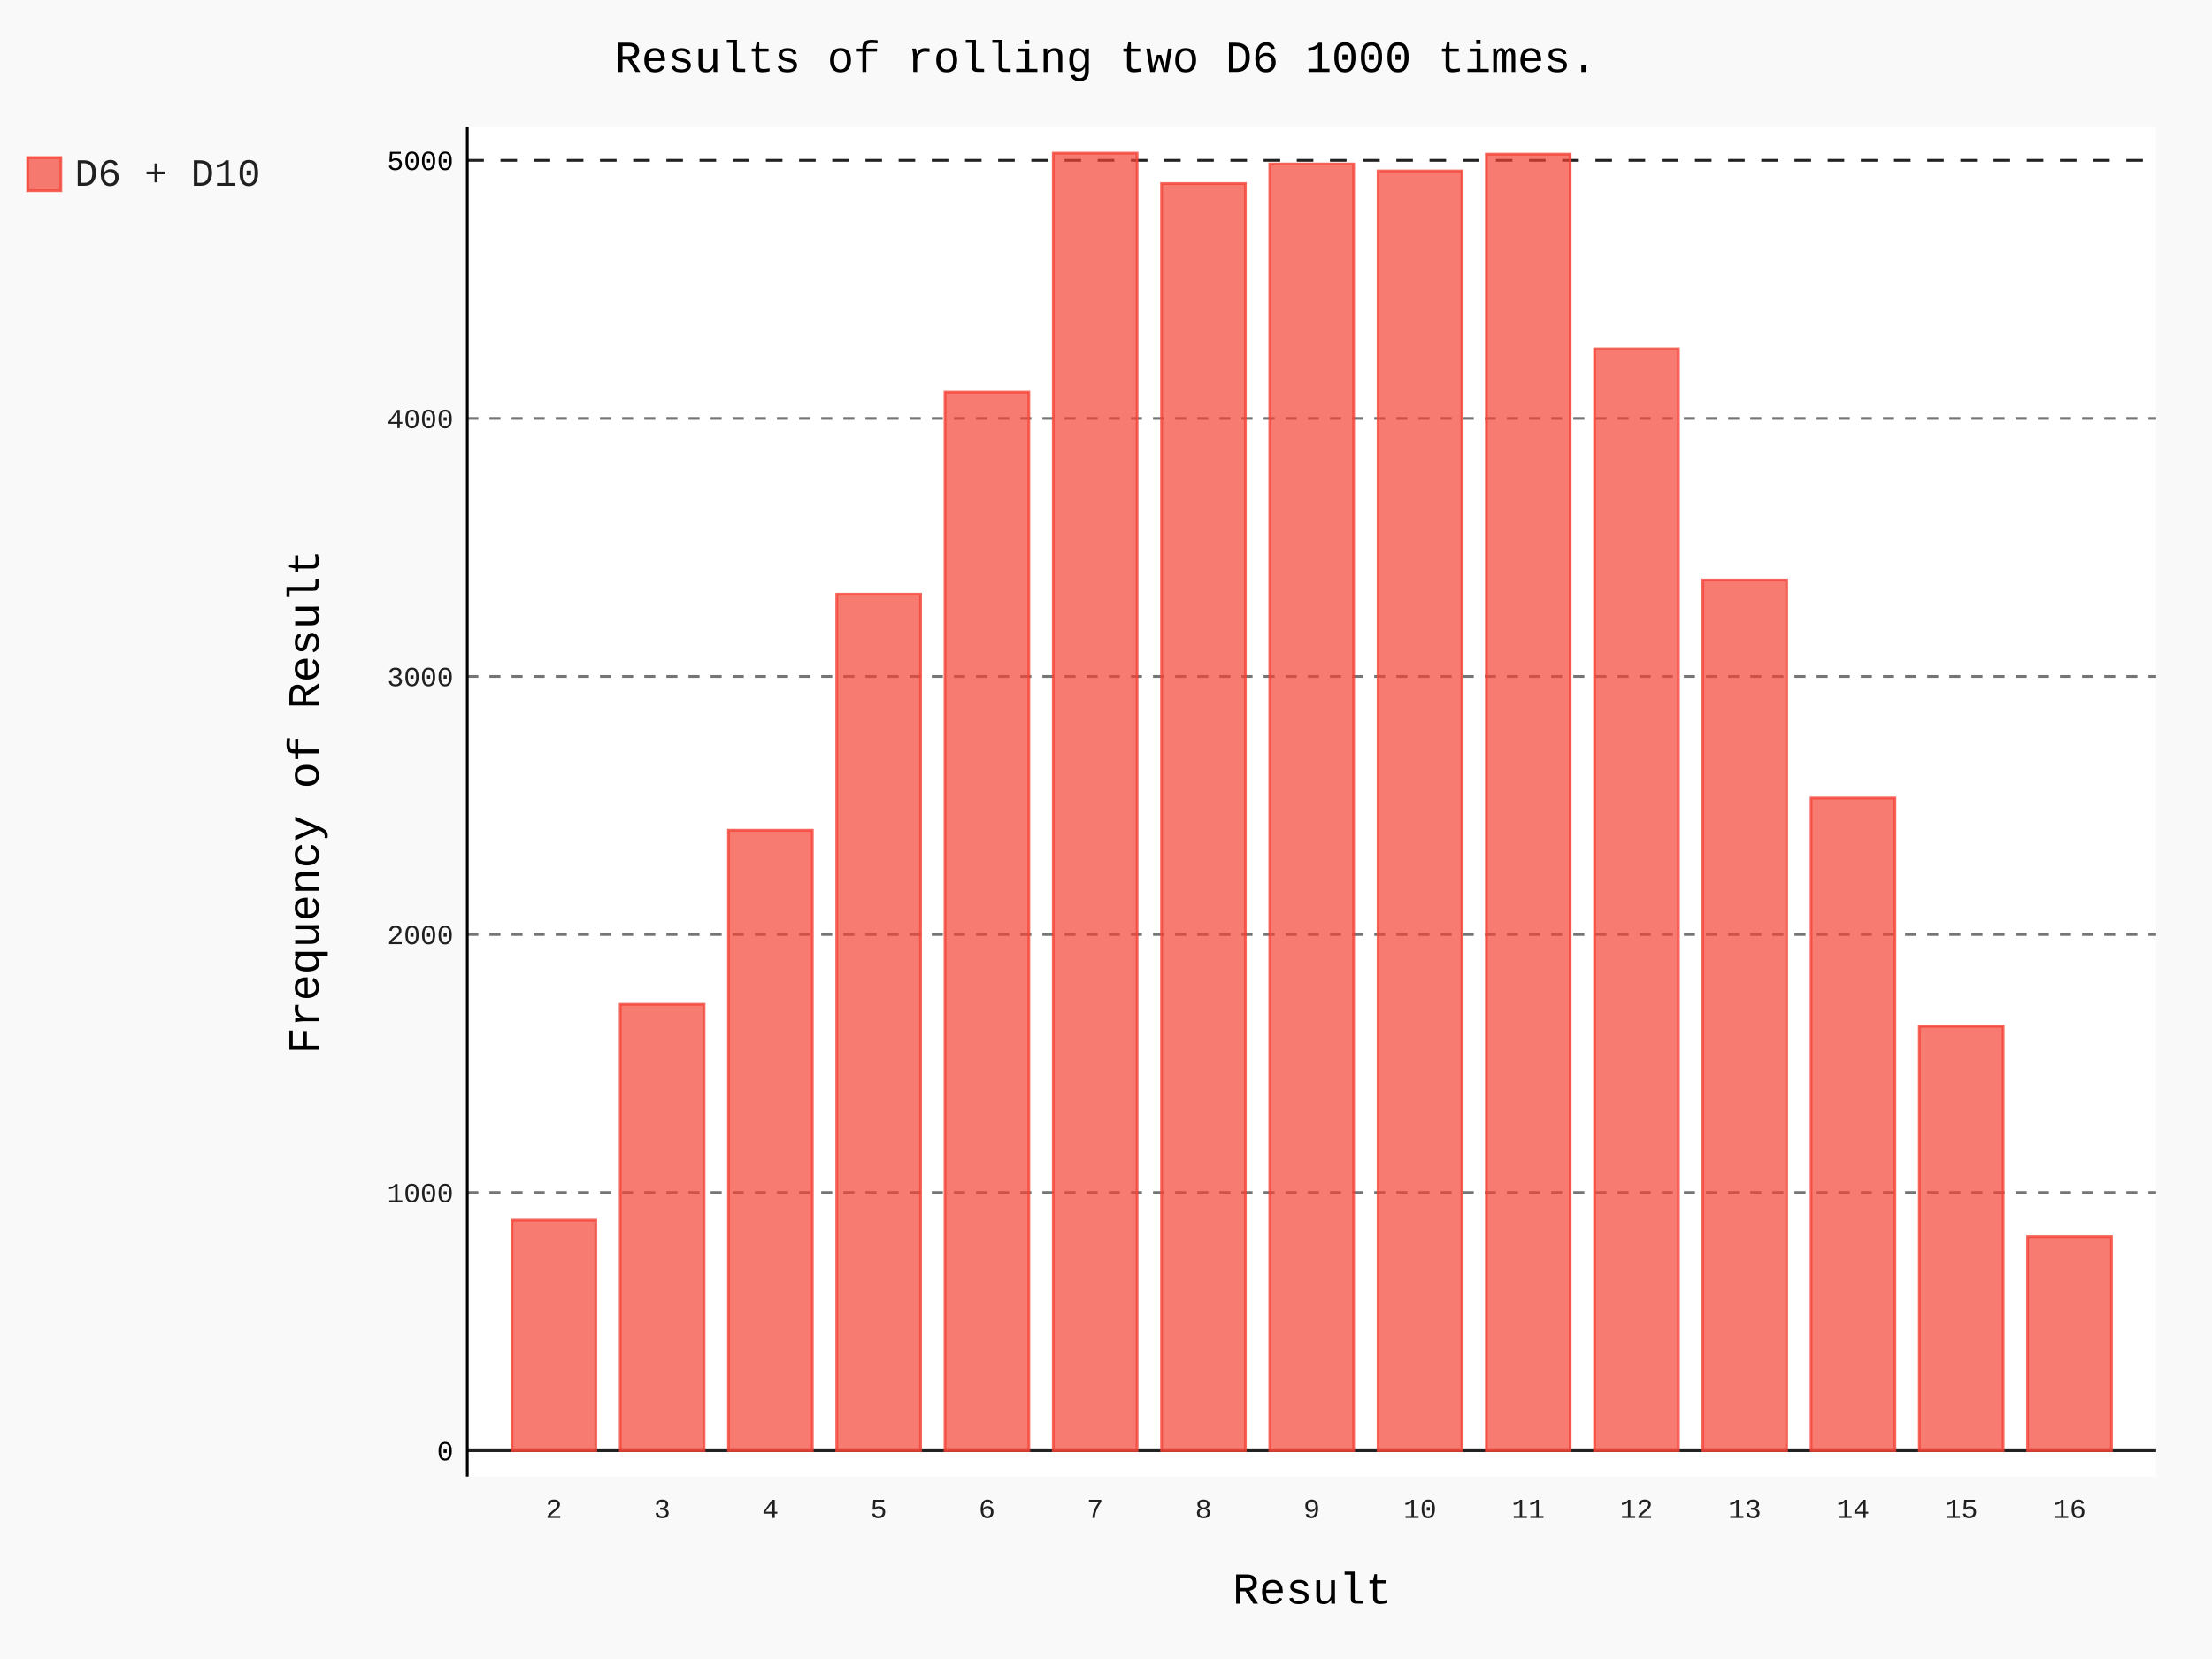
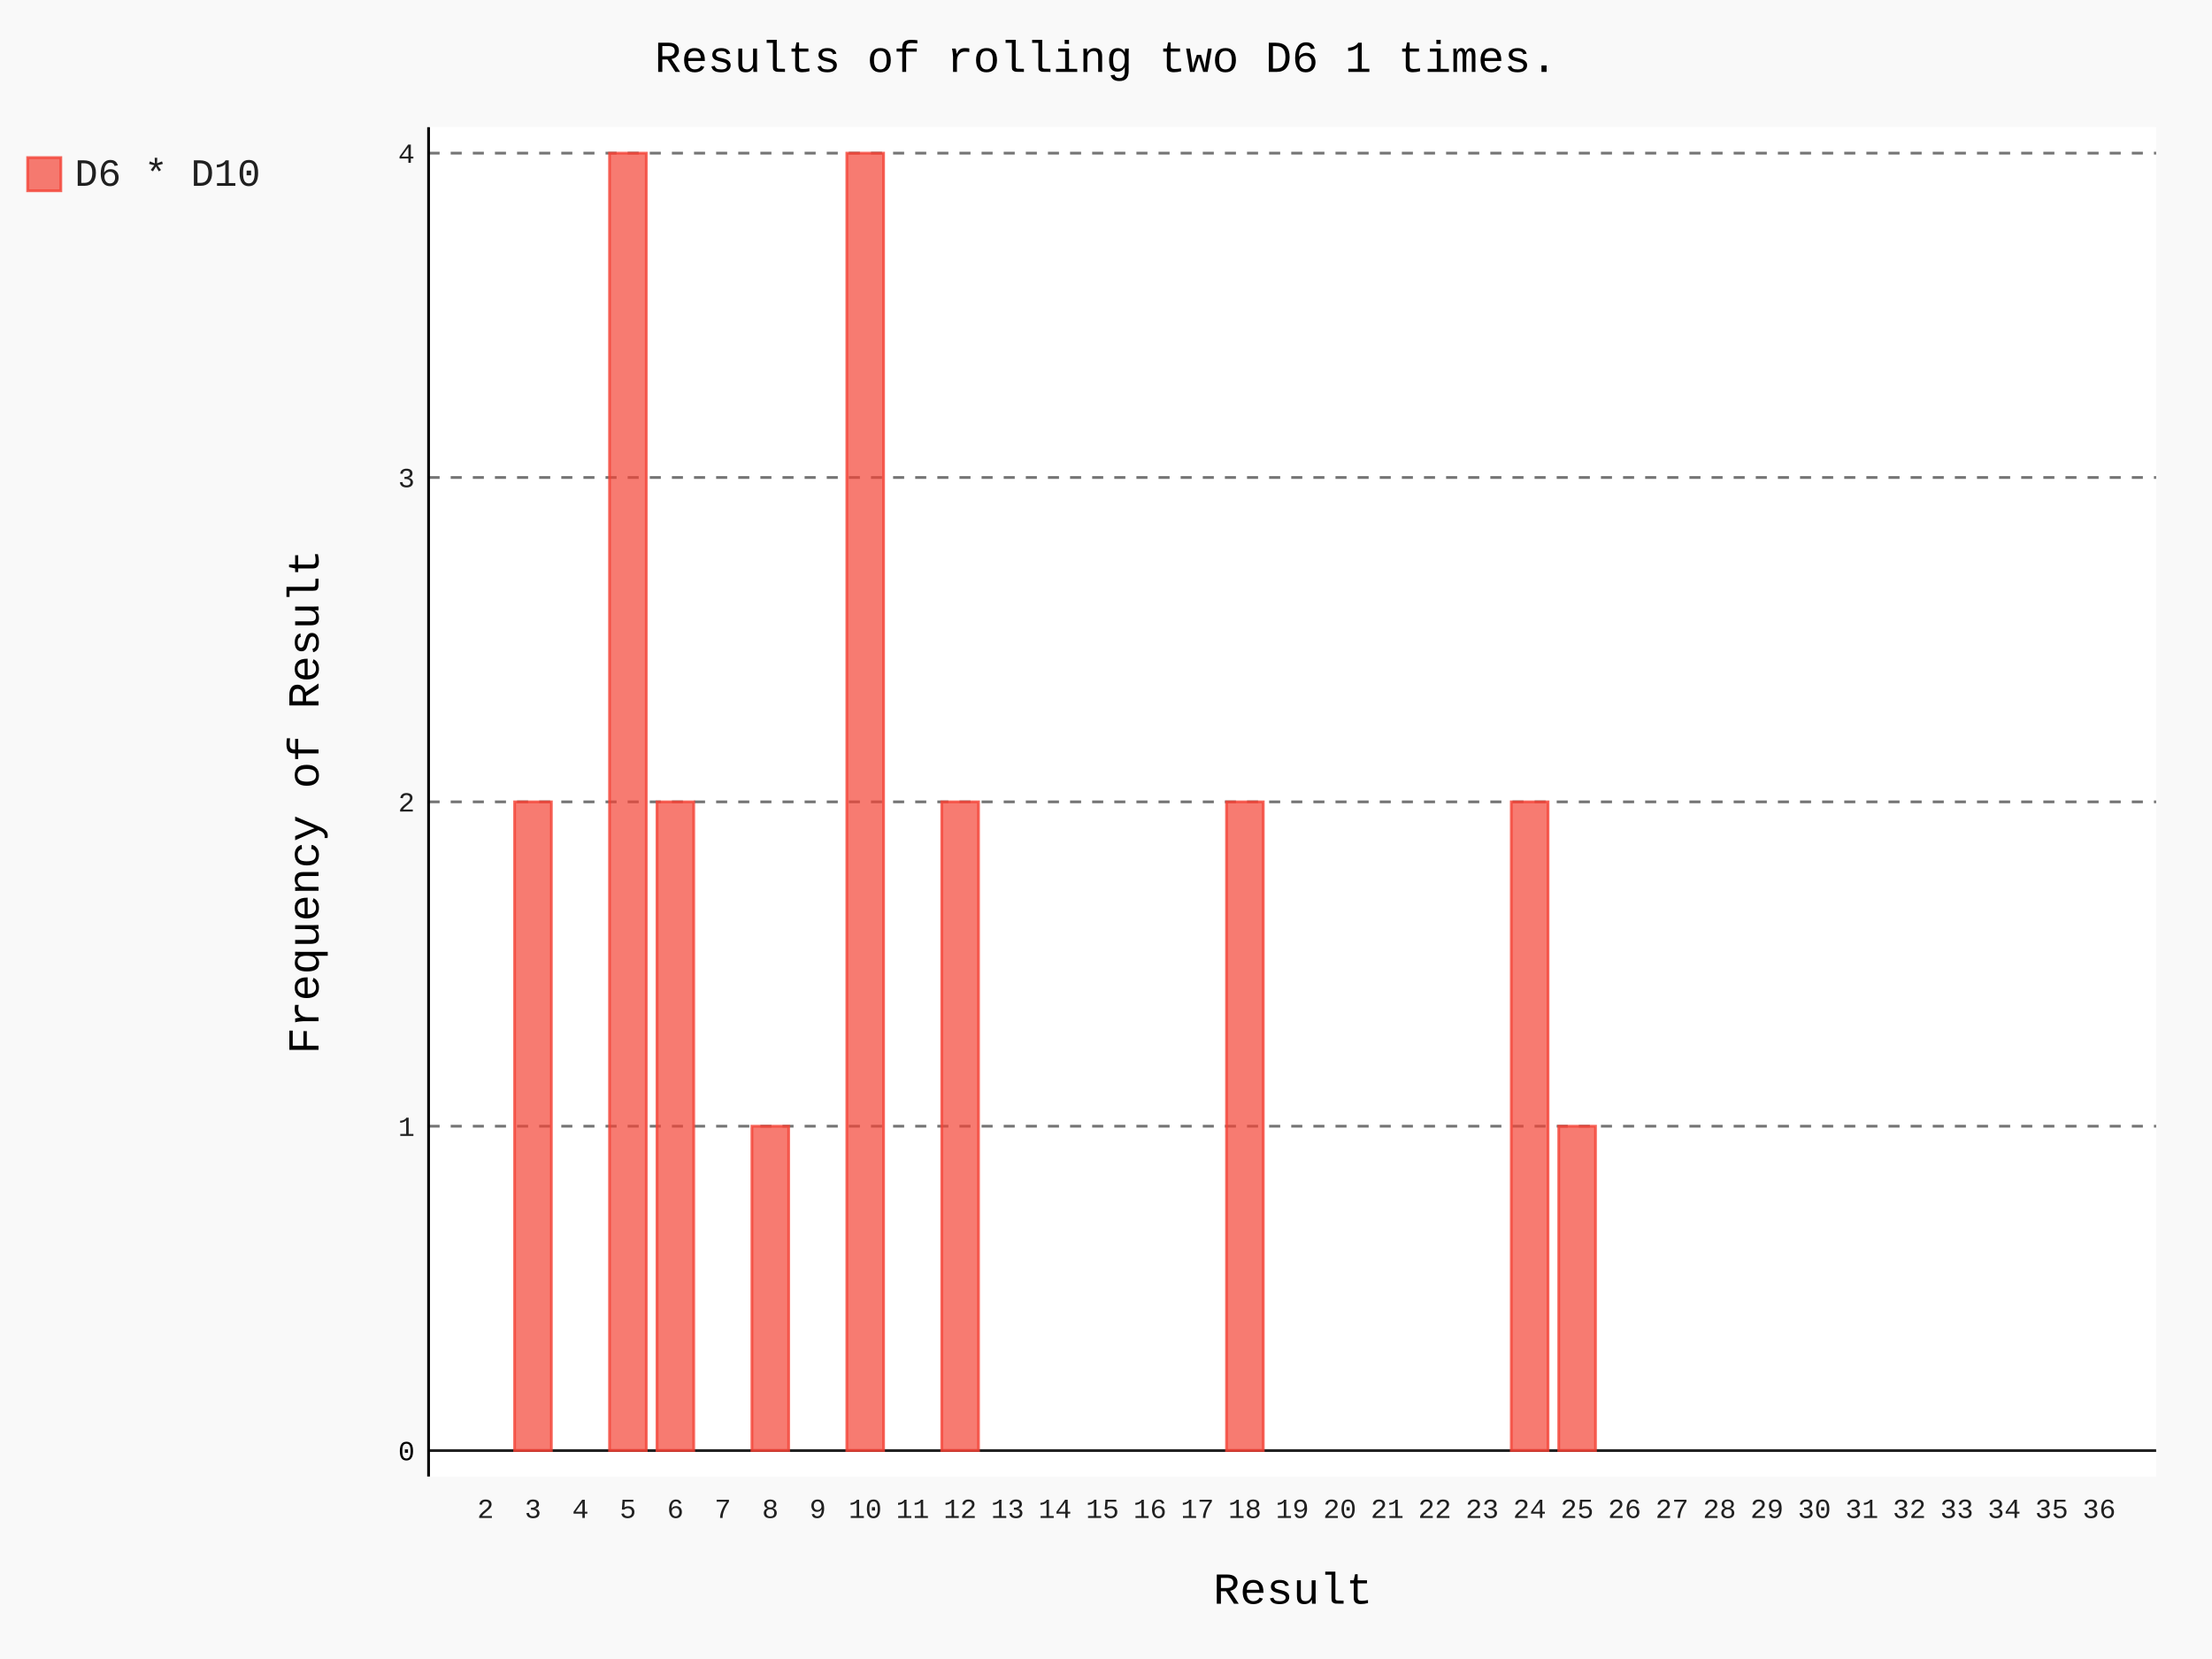
- <svg xmlns="http://www.w3.org/2000/svg" class="pygal-chart" id="chart-c92dc369-d783-4e8b-adb0-ca718843bf2d" viewBox="0 0 800 600">
+ <svg xmlns="http://www.w3.org/2000/svg" class="pygal-chart" id="chart-d8260ca5-b0fa-46e4-b054-e016423c8d1a" viewBox="0 0 800 600">
  <defs>
-     <style type="text/css">#chart-c92dc369-d783-4e8b-adb0-ca718843bf2d{-webkit-user-select:none;-webkit-font-smoothing:antialiased;font-family:Consolas,"Liberation Mono",Menlo,Courier,monospace}#chart-c92dc369-d783-4e8b-adb0-ca718843bf2d .title{font-family:Consolas,"Liberation Mono",Menlo,Courier,monospace;font-size:16px}#chart-c92dc369-d783-4e8b-adb0-ca718843bf2d .legends .legend text{font-family:Consolas,"Liberation Mono",Menlo,Courier,monospace;font-size:14px}#chart-c92dc369-d783-4e8b-adb0-ca718843bf2d .axis text{font-family:Consolas,"Liberation Mono",Menlo,Courier,monospace;font-size:10px}#chart-c92dc369-d783-4e8b-adb0-ca718843bf2d .axis text.major{font-family:Consolas,"Liberation Mono",Menlo,Courier,monospace;font-size:10px}#chart-c92dc369-d783-4e8b-adb0-ca718843bf2d .text-overlay text.value{font-family:Consolas,"Liberation Mono",Menlo,Courier,monospace;font-size:16px}#chart-c92dc369-d783-4e8b-adb0-ca718843bf2d .text-overlay text.label{font-family:Consolas,"Liberation Mono",Menlo,Courier,monospace;font-size:10px}#chart-c92dc369-d783-4e8b-adb0-ca718843bf2d .tooltip{font-family:Consolas,"Liberation Mono",Menlo,Courier,monospace;font-size:14px}#chart-c92dc369-d783-4e8b-adb0-ca718843bf2d text.no_data{font-family:Consolas,"Liberation Mono",Menlo,Courier,monospace;font-size:64px}
- #chart-c92dc369-d783-4e8b-adb0-ca718843bf2d{background-color:rgba(249,249,249,1)}#chart-c92dc369-d783-4e8b-adb0-ca718843bf2d path,#chart-c92dc369-d783-4e8b-adb0-ca718843bf2d line,#chart-c92dc369-d783-4e8b-adb0-ca718843bf2d rect,#chart-c92dc369-d783-4e8b-adb0-ca718843bf2d circle{-webkit-transition:150ms;-moz-transition:150ms;transition:150ms}#chart-c92dc369-d783-4e8b-adb0-ca718843bf2d .graph &gt; .background{fill:rgba(249,249,249,1)}#chart-c92dc369-d783-4e8b-adb0-ca718843bf2d .plot &gt; .background{fill:rgba(255,255,255,1)}#chart-c92dc369-d783-4e8b-adb0-ca718843bf2d .graph{fill:rgba(0,0,0,.87)}#chart-c92dc369-d783-4e8b-adb0-ca718843bf2d text.no_data{fill:rgba(0,0,0,1)}#chart-c92dc369-d783-4e8b-adb0-ca718843bf2d .title{fill:rgba(0,0,0,1)}#chart-c92dc369-d783-4e8b-adb0-ca718843bf2d .legends .legend text{fill:rgba(0,0,0,.87)}#chart-c92dc369-d783-4e8b-adb0-ca718843bf2d .legends .legend:hover text{fill:rgba(0,0,0,1)}#chart-c92dc369-d783-4e8b-adb0-ca718843bf2d .axis .line{stroke:rgba(0,0,0,1)}#chart-c92dc369-d783-4e8b-adb0-ca718843bf2d .axis .guide.line{stroke:rgba(0,0,0,.54)}#chart-c92dc369-d783-4e8b-adb0-ca718843bf2d .axis .major.line{stroke:rgba(0,0,0,.87)}#chart-c92dc369-d783-4e8b-adb0-ca718843bf2d .axis text.major{fill:rgba(0,0,0,1)}#chart-c92dc369-d783-4e8b-adb0-ca718843bf2d .axis.y .guides:hover .guide.line,#chart-c92dc369-d783-4e8b-adb0-ca718843bf2d .line-graph .axis.x .guides:hover .guide.line,#chart-c92dc369-d783-4e8b-adb0-ca718843bf2d .stackedline-graph .axis.x .guides:hover .guide.line,#chart-c92dc369-d783-4e8b-adb0-ca718843bf2d .xy-graph .axis.x .guides:hover .guide.line{stroke:rgba(0,0,0,1)}#chart-c92dc369-d783-4e8b-adb0-ca718843bf2d .axis .guides:hover text{fill:rgba(0,0,0,1)}#chart-c92dc369-d783-4e8b-adb0-ca718843bf2d .reactive{fill-opacity:.7;stroke-opacity:.8}#chart-c92dc369-d783-4e8b-adb0-ca718843bf2d .ci{stroke:rgba(0,0,0,.87)}#chart-c92dc369-d783-4e8b-adb0-ca718843bf2d .reactive.active,#chart-c92dc369-d783-4e8b-adb0-ca718843bf2d .active .reactive{fill-opacity:.8;stroke-opacity:.9;stroke-width:4}#chart-c92dc369-d783-4e8b-adb0-ca718843bf2d .ci .reactive.active{stroke-width:1.5}#chart-c92dc369-d783-4e8b-adb0-ca718843bf2d .series text{fill:rgba(0,0,0,1)}#chart-c92dc369-d783-4e8b-adb0-ca718843bf2d .tooltip rect{fill:rgba(255,255,255,1);stroke:rgba(0,0,0,1);-webkit-transition:opacity 150ms;-moz-transition:opacity 150ms;transition:opacity 150ms}#chart-c92dc369-d783-4e8b-adb0-ca718843bf2d .tooltip .label{fill:rgba(0,0,0,.87)}#chart-c92dc369-d783-4e8b-adb0-ca718843bf2d .tooltip .label{fill:rgba(0,0,0,.87)}#chart-c92dc369-d783-4e8b-adb0-ca718843bf2d .tooltip .legend{font-size:.8em;fill:rgba(0,0,0,.54)}#chart-c92dc369-d783-4e8b-adb0-ca718843bf2d .tooltip .x_label{font-size:.6em;fill:rgba(0,0,0,1)}#chart-c92dc369-d783-4e8b-adb0-ca718843bf2d .tooltip .xlink{font-size:.5em;text-decoration:underline}#chart-c92dc369-d783-4e8b-adb0-ca718843bf2d .tooltip .value{font-size:1.5em}#chart-c92dc369-d783-4e8b-adb0-ca718843bf2d .bound{font-size:.5em}#chart-c92dc369-d783-4e8b-adb0-ca718843bf2d .max-value{font-size:.75em;fill:rgba(0,0,0,.54)}#chart-c92dc369-d783-4e8b-adb0-ca718843bf2d .map-element{fill:rgba(255,255,255,1);stroke:rgba(0,0,0,.54) !important}#chart-c92dc369-d783-4e8b-adb0-ca718843bf2d .map-element .reactive{fill-opacity:inherit;stroke-opacity:inherit}#chart-c92dc369-d783-4e8b-adb0-ca718843bf2d .color-0,#chart-c92dc369-d783-4e8b-adb0-ca718843bf2d .color-0 a:visited{stroke:#F44336;fill:#F44336}#chart-c92dc369-d783-4e8b-adb0-ca718843bf2d .text-overlay .color-0 text{fill:black}
- #chart-c92dc369-d783-4e8b-adb0-ca718843bf2d text.no_data{text-anchor:middle}#chart-c92dc369-d783-4e8b-adb0-ca718843bf2d .guide.line{fill:none}#chart-c92dc369-d783-4e8b-adb0-ca718843bf2d .centered{text-anchor:middle}#chart-c92dc369-d783-4e8b-adb0-ca718843bf2d .title{text-anchor:middle}#chart-c92dc369-d783-4e8b-adb0-ca718843bf2d .legends .legend text{fill-opacity:1}#chart-c92dc369-d783-4e8b-adb0-ca718843bf2d .axis.x text{text-anchor:middle}#chart-c92dc369-d783-4e8b-adb0-ca718843bf2d .axis.x:not(.web) text[transform]{text-anchor:start}#chart-c92dc369-d783-4e8b-adb0-ca718843bf2d .axis.x:not(.web) text[transform].backwards{text-anchor:end}#chart-c92dc369-d783-4e8b-adb0-ca718843bf2d .axis.y text{text-anchor:end}#chart-c92dc369-d783-4e8b-adb0-ca718843bf2d .axis.y text[transform].backwards{text-anchor:start}#chart-c92dc369-d783-4e8b-adb0-ca718843bf2d .axis.y2 text{text-anchor:start}#chart-c92dc369-d783-4e8b-adb0-ca718843bf2d .axis.y2 text[transform].backwards{text-anchor:end}#chart-c92dc369-d783-4e8b-adb0-ca718843bf2d .axis .guide.line{stroke-dasharray:4,4}#chart-c92dc369-d783-4e8b-adb0-ca718843bf2d .axis .major.guide.line{stroke-dasharray:6,6}#chart-c92dc369-d783-4e8b-adb0-ca718843bf2d .horizontal .axis.y .guide.line,#chart-c92dc369-d783-4e8b-adb0-ca718843bf2d .horizontal .axis.y2 .guide.line,#chart-c92dc369-d783-4e8b-adb0-ca718843bf2d .vertical .axis.x .guide.line{opacity:0}#chart-c92dc369-d783-4e8b-adb0-ca718843bf2d .horizontal .axis.always_show .guide.line,#chart-c92dc369-d783-4e8b-adb0-ca718843bf2d .vertical .axis.always_show .guide.line{opacity:1 !important}#chart-c92dc369-d783-4e8b-adb0-ca718843bf2d .axis.y .guides:hover .guide.line,#chart-c92dc369-d783-4e8b-adb0-ca718843bf2d .axis.y2 .guides:hover .guide.line,#chart-c92dc369-d783-4e8b-adb0-ca718843bf2d .axis.x .guides:hover .guide.line{opacity:1}#chart-c92dc369-d783-4e8b-adb0-ca718843bf2d .axis .guides:hover text{opacity:1}#chart-c92dc369-d783-4e8b-adb0-ca718843bf2d .nofill{fill:none}#chart-c92dc369-d783-4e8b-adb0-ca718843bf2d .subtle-fill{fill-opacity:.2}#chart-c92dc369-d783-4e8b-adb0-ca718843bf2d .dot{stroke-width:1px;fill-opacity:1}#chart-c92dc369-d783-4e8b-adb0-ca718843bf2d .dot.active{stroke-width:5px}#chart-c92dc369-d783-4e8b-adb0-ca718843bf2d .dot.negative{fill:transparent}#chart-c92dc369-d783-4e8b-adb0-ca718843bf2d text,#chart-c92dc369-d783-4e8b-adb0-ca718843bf2d tspan{stroke:none !important}#chart-c92dc369-d783-4e8b-adb0-ca718843bf2d .series text.active{opacity:1}#chart-c92dc369-d783-4e8b-adb0-ca718843bf2d .tooltip rect{fill-opacity:.95;stroke-width:.5}#chart-c92dc369-d783-4e8b-adb0-ca718843bf2d .tooltip text{fill-opacity:1}#chart-c92dc369-d783-4e8b-adb0-ca718843bf2d .showable{visibility:hidden}#chart-c92dc369-d783-4e8b-adb0-ca718843bf2d .showable.shown{visibility:visible}#chart-c92dc369-d783-4e8b-adb0-ca718843bf2d .gauge-background{fill:rgba(229,229,229,1);stroke:none}#chart-c92dc369-d783-4e8b-adb0-ca718843bf2d .bg-lines{stroke:rgba(249,249,249,1);stroke-width:2px}</style>
+     <style type="text/css">#chart-d8260ca5-b0fa-46e4-b054-e016423c8d1a{-webkit-user-select:none;-webkit-font-smoothing:antialiased;font-family:Consolas,"Liberation Mono",Menlo,Courier,monospace}#chart-d8260ca5-b0fa-46e4-b054-e016423c8d1a .title{font-family:Consolas,"Liberation Mono",Menlo,Courier,monospace;font-size:16px}#chart-d8260ca5-b0fa-46e4-b054-e016423c8d1a .legends .legend text{font-family:Consolas,"Liberation Mono",Menlo,Courier,monospace;font-size:14px}#chart-d8260ca5-b0fa-46e4-b054-e016423c8d1a .axis text{font-family:Consolas,"Liberation Mono",Menlo,Courier,monospace;font-size:10px}#chart-d8260ca5-b0fa-46e4-b054-e016423c8d1a .axis text.major{font-family:Consolas,"Liberation Mono",Menlo,Courier,monospace;font-size:10px}#chart-d8260ca5-b0fa-46e4-b054-e016423c8d1a .text-overlay text.value{font-family:Consolas,"Liberation Mono",Menlo,Courier,monospace;font-size:16px}#chart-d8260ca5-b0fa-46e4-b054-e016423c8d1a .text-overlay text.label{font-family:Consolas,"Liberation Mono",Menlo,Courier,monospace;font-size:10px}#chart-d8260ca5-b0fa-46e4-b054-e016423c8d1a .tooltip{font-family:Consolas,"Liberation Mono",Menlo,Courier,monospace;font-size:14px}#chart-d8260ca5-b0fa-46e4-b054-e016423c8d1a text.no_data{font-family:Consolas,"Liberation Mono",Menlo,Courier,monospace;font-size:64px}
+ #chart-d8260ca5-b0fa-46e4-b054-e016423c8d1a{background-color:rgba(249,249,249,1)}#chart-d8260ca5-b0fa-46e4-b054-e016423c8d1a path,#chart-d8260ca5-b0fa-46e4-b054-e016423c8d1a line,#chart-d8260ca5-b0fa-46e4-b054-e016423c8d1a rect,#chart-d8260ca5-b0fa-46e4-b054-e016423c8d1a circle{-webkit-transition:150ms;-moz-transition:150ms;transition:150ms}#chart-d8260ca5-b0fa-46e4-b054-e016423c8d1a .graph &gt; .background{fill:rgba(249,249,249,1)}#chart-d8260ca5-b0fa-46e4-b054-e016423c8d1a .plot &gt; .background{fill:rgba(255,255,255,1)}#chart-d8260ca5-b0fa-46e4-b054-e016423c8d1a .graph{fill:rgba(0,0,0,.87)}#chart-d8260ca5-b0fa-46e4-b054-e016423c8d1a text.no_data{fill:rgba(0,0,0,1)}#chart-d8260ca5-b0fa-46e4-b054-e016423c8d1a .title{fill:rgba(0,0,0,1)}#chart-d8260ca5-b0fa-46e4-b054-e016423c8d1a .legends .legend text{fill:rgba(0,0,0,.87)}#chart-d8260ca5-b0fa-46e4-b054-e016423c8d1a .legends .legend:hover text{fill:rgba(0,0,0,1)}#chart-d8260ca5-b0fa-46e4-b054-e016423c8d1a .axis .line{stroke:rgba(0,0,0,1)}#chart-d8260ca5-b0fa-46e4-b054-e016423c8d1a .axis .guide.line{stroke:rgba(0,0,0,.54)}#chart-d8260ca5-b0fa-46e4-b054-e016423c8d1a .axis .major.line{stroke:rgba(0,0,0,.87)}#chart-d8260ca5-b0fa-46e4-b054-e016423c8d1a .axis text.major{fill:rgba(0,0,0,1)}#chart-d8260ca5-b0fa-46e4-b054-e016423c8d1a .axis.y .guides:hover .guide.line,#chart-d8260ca5-b0fa-46e4-b054-e016423c8d1a .line-graph .axis.x .guides:hover .guide.line,#chart-d8260ca5-b0fa-46e4-b054-e016423c8d1a .stackedline-graph .axis.x .guides:hover .guide.line,#chart-d8260ca5-b0fa-46e4-b054-e016423c8d1a .xy-graph .axis.x .guides:hover .guide.line{stroke:rgba(0,0,0,1)}#chart-d8260ca5-b0fa-46e4-b054-e016423c8d1a .axis .guides:hover text{fill:rgba(0,0,0,1)}#chart-d8260ca5-b0fa-46e4-b054-e016423c8d1a .reactive{fill-opacity:.7;stroke-opacity:.8}#chart-d8260ca5-b0fa-46e4-b054-e016423c8d1a .ci{stroke:rgba(0,0,0,.87)}#chart-d8260ca5-b0fa-46e4-b054-e016423c8d1a .reactive.active,#chart-d8260ca5-b0fa-46e4-b054-e016423c8d1a .active .reactive{fill-opacity:.8;stroke-opacity:.9;stroke-width:4}#chart-d8260ca5-b0fa-46e4-b054-e016423c8d1a .ci .reactive.active{stroke-width:1.5}#chart-d8260ca5-b0fa-46e4-b054-e016423c8d1a .series text{fill:rgba(0,0,0,1)}#chart-d8260ca5-b0fa-46e4-b054-e016423c8d1a .tooltip rect{fill:rgba(255,255,255,1);stroke:rgba(0,0,0,1);-webkit-transition:opacity 150ms;-moz-transition:opacity 150ms;transition:opacity 150ms}#chart-d8260ca5-b0fa-46e4-b054-e016423c8d1a .tooltip .label{fill:rgba(0,0,0,.87)}#chart-d8260ca5-b0fa-46e4-b054-e016423c8d1a .tooltip .label{fill:rgba(0,0,0,.87)}#chart-d8260ca5-b0fa-46e4-b054-e016423c8d1a .tooltip .legend{font-size:.8em;fill:rgba(0,0,0,.54)}#chart-d8260ca5-b0fa-46e4-b054-e016423c8d1a .tooltip .x_label{font-size:.6em;fill:rgba(0,0,0,1)}#chart-d8260ca5-b0fa-46e4-b054-e016423c8d1a .tooltip .xlink{font-size:.5em;text-decoration:underline}#chart-d8260ca5-b0fa-46e4-b054-e016423c8d1a .tooltip .value{font-size:1.5em}#chart-d8260ca5-b0fa-46e4-b054-e016423c8d1a .bound{font-size:.5em}#chart-d8260ca5-b0fa-46e4-b054-e016423c8d1a .max-value{font-size:.75em;fill:rgba(0,0,0,.54)}#chart-d8260ca5-b0fa-46e4-b054-e016423c8d1a .map-element{fill:rgba(255,255,255,1);stroke:rgba(0,0,0,.54) !important}#chart-d8260ca5-b0fa-46e4-b054-e016423c8d1a .map-element .reactive{fill-opacity:inherit;stroke-opacity:inherit}#chart-d8260ca5-b0fa-46e4-b054-e016423c8d1a .color-0,#chart-d8260ca5-b0fa-46e4-b054-e016423c8d1a .color-0 a:visited{stroke:#F44336;fill:#F44336}#chart-d8260ca5-b0fa-46e4-b054-e016423c8d1a .text-overlay .color-0 text{fill:black}
+ #chart-d8260ca5-b0fa-46e4-b054-e016423c8d1a text.no_data{text-anchor:middle}#chart-d8260ca5-b0fa-46e4-b054-e016423c8d1a .guide.line{fill:none}#chart-d8260ca5-b0fa-46e4-b054-e016423c8d1a .centered{text-anchor:middle}#chart-d8260ca5-b0fa-46e4-b054-e016423c8d1a .title{text-anchor:middle}#chart-d8260ca5-b0fa-46e4-b054-e016423c8d1a .legends .legend text{fill-opacity:1}#chart-d8260ca5-b0fa-46e4-b054-e016423c8d1a .axis.x text{text-anchor:middle}#chart-d8260ca5-b0fa-46e4-b054-e016423c8d1a .axis.x:not(.web) text[transform]{text-anchor:start}#chart-d8260ca5-b0fa-46e4-b054-e016423c8d1a .axis.x:not(.web) text[transform].backwards{text-anchor:end}#chart-d8260ca5-b0fa-46e4-b054-e016423c8d1a .axis.y text{text-anchor:end}#chart-d8260ca5-b0fa-46e4-b054-e016423c8d1a .axis.y text[transform].backwards{text-anchor:start}#chart-d8260ca5-b0fa-46e4-b054-e016423c8d1a .axis.y2 text{text-anchor:start}#chart-d8260ca5-b0fa-46e4-b054-e016423c8d1a .axis.y2 text[transform].backwards{text-anchor:end}#chart-d8260ca5-b0fa-46e4-b054-e016423c8d1a .axis .guide.line{stroke-dasharray:4,4}#chart-d8260ca5-b0fa-46e4-b054-e016423c8d1a .axis .major.guide.line{stroke-dasharray:6,6}#chart-d8260ca5-b0fa-46e4-b054-e016423c8d1a .horizontal .axis.y .guide.line,#chart-d8260ca5-b0fa-46e4-b054-e016423c8d1a .horizontal .axis.y2 .guide.line,#chart-d8260ca5-b0fa-46e4-b054-e016423c8d1a .vertical .axis.x .guide.line{opacity:0}#chart-d8260ca5-b0fa-46e4-b054-e016423c8d1a .horizontal .axis.always_show .guide.line,#chart-d8260ca5-b0fa-46e4-b054-e016423c8d1a .vertical .axis.always_show .guide.line{opacity:1 !important}#chart-d8260ca5-b0fa-46e4-b054-e016423c8d1a .axis.y .guides:hover .guide.line,#chart-d8260ca5-b0fa-46e4-b054-e016423c8d1a .axis.y2 .guides:hover .guide.line,#chart-d8260ca5-b0fa-46e4-b054-e016423c8d1a .axis.x .guides:hover .guide.line{opacity:1}#chart-d8260ca5-b0fa-46e4-b054-e016423c8d1a .axis .guides:hover text{opacity:1}#chart-d8260ca5-b0fa-46e4-b054-e016423c8d1a .nofill{fill:none}#chart-d8260ca5-b0fa-46e4-b054-e016423c8d1a .subtle-fill{fill-opacity:.2}#chart-d8260ca5-b0fa-46e4-b054-e016423c8d1a .dot{stroke-width:1px;fill-opacity:1}#chart-d8260ca5-b0fa-46e4-b054-e016423c8d1a .dot.active{stroke-width:5px}#chart-d8260ca5-b0fa-46e4-b054-e016423c8d1a .dot.negative{fill:transparent}#chart-d8260ca5-b0fa-46e4-b054-e016423c8d1a text,#chart-d8260ca5-b0fa-46e4-b054-e016423c8d1a tspan{stroke:none !important}#chart-d8260ca5-b0fa-46e4-b054-e016423c8d1a .series text.active{opacity:1}#chart-d8260ca5-b0fa-46e4-b054-e016423c8d1a .tooltip rect{fill-opacity:.95;stroke-width:.5}#chart-d8260ca5-b0fa-46e4-b054-e016423c8d1a .tooltip text{fill-opacity:1}#chart-d8260ca5-b0fa-46e4-b054-e016423c8d1a .showable{visibility:hidden}#chart-d8260ca5-b0fa-46e4-b054-e016423c8d1a .showable.shown{visibility:visible}#chart-d8260ca5-b0fa-46e4-b054-e016423c8d1a .gauge-background{fill:rgba(229,229,229,1);stroke:none}#chart-d8260ca5-b0fa-46e4-b054-e016423c8d1a .bg-lines{stroke:rgba(249,249,249,1);stroke-width:2px}</style>
  </defs>
  <g class="graph bar-graph vertical">
    <rect class="background" height="600" width="800" x="0" y="0" />
-     <g class="plot" transform="translate(169, 46)">
-       <rect class="background" height="488" width="610.8" x="0" y="0" />
+     <g class="plot" transform="translate(155, 46)">
+       <rect class="background" height="488" width="624.8" x="0" y="0" />
      <g class="axis y always_show">
        <g class="guides">
-           <path class="axis major line" d="M0 478.615 h610.8" />
+           <path class="axis major line" d="M0 478.615 h624.8" />
          <text class="major" x="-5" y="482.115">0</text>
        </g>
        <g class="guides">
-           <path class="guide line" d="M0 385.292 h610.8" />
-           <text class="" x="-5" y="388.792">1000</text>
-         </g>
-         <g class="guides">
-           <path class="guide line" d="M0 291.968 h610.8" />
-           <text class="" x="-5" y="295.468">2000</text>
-         </g>
-         <g class="guides">
-           <path class="guide line" d="M0 198.645 h610.8" />
-           <text class="" x="-5" y="202.145">3000</text>
-         </g>
-         <g class="guides">
-           <path class="guide line" d="M0 105.321 h610.8" />
-           <text class="" x="-5" y="108.821">4000</text>
-         </g>
-         <g class="guides">
-           <path class="major guide line" d="M0 11.998 h610.8" />
-           <text class="major" x="-5" y="15.498">5000</text>
+           <path class="guide line" d="M0 361.308 h624.8" />
+           <text class="" x="-5" y="364.808">1</text>
+         </g>
+         <g class="guides">
+           <path class="guide line" d="M0 244 h624.8" />
+           <text class="" x="-5" y="247.5">2</text>
+         </g>
+         <g class="guides">
+           <path class="guide line" d="M0 126.692 h624.8" />
+           <text class="" x="-5" y="130.192">3</text>
+         </g>
+         <g class="guides">
+           <path class="guide line" d="M0 9.385 h624.8" />
+           <text class="" x="-5" y="12.885">4</text>
        </g>
      </g>
      <g class="axis x">
        <path class="line" d="M0 0 v488" />
        <g class="guides">
-           <path class="guide line" d="M31.323 0 v488" />
-           <text class="" x="31.323" y="503.0">2</text>
-         </g>
-         <g class="guides">
-           <path class="guide line" d="M70.477 0 v488" />
-           <text class="" x="70.477" y="503.0">3</text>
-         </g>
-         <g class="guides">
-           <path class="guide line" d="M109.631 0 v488" />
-           <text class="" x="109.631" y="503.0">4</text>
-         </g>
-         <g class="guides">
-           <path class="guide line" d="M148.785 0 v488" />
-           <text class="" x="148.785" y="503.0">5</text>
-         </g>
-         <g class="guides">
-           <path class="guide line" d="M187.938 0 v488" />
-           <text class="" x="187.938" y="503.0">6</text>
-         </g>
-         <g class="guides">
-           <path class="guide line" d="M227.092 0 v488" />
-           <text class="" x="227.092" y="503.0">7</text>
-         </g>
-         <g class="guides">
-           <path class="guide line" d="M266.246 0 v488" />
-           <text class="" x="266.246" y="503.0">8</text>
-         </g>
-         <g class="guides">
-           <path class="guide line" d="M305.4 0 v488" />
-           <text class="" x="305.4" y="503.0">9</text>
-         </g>
-         <g class="guides">
-           <path class="guide line" d="M344.554 0 v488" />
-           <text class="" x="344.554" y="503.0">10</text>
-         </g>
-         <g class="guides">
-           <path class="guide line" d="M383.708 0 v488" />
-           <text class="" x="383.708" y="503.0">11</text>
-         </g>
-         <g class="guides">
-           <path class="guide line" d="M422.862 0 v488" />
-           <text class="" x="422.862" y="503.0">12</text>
-         </g>
-         <g class="guides">
-           <path class="guide line" d="M462.015 0 v488" />
-           <text class="" x="462.015" y="503.0">13</text>
-         </g>
-         <g class="guides">
-           <path class="guide line" d="M501.169 0 v488" />
-           <text class="" x="501.169" y="503.0">14</text>
-         </g>
-         <g class="guides">
-           <path class="guide line" d="M540.323 0 v488" />
-           <text class="" x="540.323" y="503.0">15</text>
-         </g>
-         <g class="guides">
-           <path class="guide line" d="M579.477 0 v488" />
-           <text class="" x="579.477" y="503.0">16</text>
+           <path class="guide line" d="M20.598 0 v488" />
+           <text class="" x="20.598" y="503.0">2</text>
+         </g>
+         <g class="guides">
+           <path class="guide line" d="M37.763 0 v488" />
+           <text class="" x="37.763" y="503.0">3</text>
+         </g>
+         <g class="guides">
+           <path class="guide line" d="M54.927 0 v488" />
+           <text class="" x="54.927" y="503.0">4</text>
+         </g>
+         <g class="guides">
+           <path class="guide line" d="M72.092 0 v488" />
+           <text class="" x="72.092" y="503.0">5</text>
+         </g>
+         <g class="guides">
+           <path class="guide line" d="M89.257 0 v488" />
+           <text class="" x="89.257" y="503.0">6</text>
+         </g>
+         <g class="guides">
+           <path class="guide line" d="M106.422 0 v488" />
+           <text class="" x="106.422" y="503.0">7</text>
+         </g>
+         <g class="guides">
+           <path class="guide line" d="M123.587 0 v488" />
+           <text class="" x="123.587" y="503.0">8</text>
+         </g>
+         <g class="guides">
+           <path class="guide line" d="M140.752 0 v488" />
+           <text class="" x="140.752" y="503.0">9</text>
+         </g>
+         <g class="guides">
+           <path class="guide line" d="M157.916 0 v488" />
+           <text class="" x="157.916" y="503.0">10</text>
+         </g>
+         <g class="guides">
+           <path class="guide line" d="M175.081 0 v488" />
+           <text class="" x="175.081" y="503.0">11</text>
+         </g>
+         <g class="guides">
+           <path class="guide line" d="M192.246 0 v488" />
+           <text class="" x="192.246" y="503.0">12</text>
+         </g>
+         <g class="guides">
+           <path class="guide line" d="M209.411 0 v488" />
+           <text class="" x="209.411" y="503.0">13</text>
+         </g>
+         <g class="guides">
+           <path class="guide line" d="M226.576 0 v488" />
+           <text class="" x="226.576" y="503.0">14</text>
+         </g>
+         <g class="guides">
+           <path class="guide line" d="M243.741 0 v488" />
+           <text class="" x="243.741" y="503.0">15</text>
+         </g>
+         <g class="guides">
+           <path class="guide line" d="M260.905 0 v488" />
+           <text class="" x="260.905" y="503.0">16</text>
+         </g>
+         <g class="guides">
+           <path class="guide line" d="M278.07 0 v488" />
+           <text class="" x="278.07" y="503.0">17</text>
+         </g>
+         <g class="guides">
+           <path class="guide line" d="M295.235 0 v488" />
+           <text class="" x="295.235" y="503.0">18</text>
+         </g>
+         <g class="guides">
+           <path class="guide line" d="M312.4 0 v488" />
+           <text class="" x="312.4" y="503.0">19</text>
+         </g>
+         <g class="guides">
+           <path class="guide line" d="M329.565 0 v488" />
+           <text class="" x="329.565" y="503.0">20</text>
+         </g>
+         <g class="guides">
+           <path class="guide line" d="M346.73 0 v488" />
+           <text class="" x="346.73" y="503.0">21</text>
+         </g>
+         <g class="guides">
+           <path class="guide line" d="M363.895 0 v488" />
+           <text class="" x="363.895" y="503.0">22</text>
+         </g>
+         <g class="guides">
+           <path class="guide line" d="M381.059 0 v488" />
+           <text class="" x="381.059" y="503.0">23</text>
+         </g>
+         <g class="guides">
+           <path class="guide line" d="M398.224 0 v488" />
+           <text class="" x="398.224" y="503.0">24</text>
+         </g>
+         <g class="guides">
+           <path class="guide line" d="M415.389 0 v488" />
+           <text class="" x="415.389" y="503.0">25</text>
+         </g>
+         <g class="guides">
+           <path class="guide line" d="M432.554 0 v488" />
+           <text class="" x="432.554" y="503.0">26</text>
+         </g>
+         <g class="guides">
+           <path class="guide line" d="M449.719 0 v488" />
+           <text class="" x="449.719" y="503.0">27</text>
+         </g>
+         <g class="guides">
+           <path class="guide line" d="M466.884 0 v488" />
+           <text class="" x="466.884" y="503.0">28</text>
+         </g>
+         <g class="guides">
+           <path class="guide line" d="M484.048 0 v488" />
+           <text class="" x="484.048" y="503.0">29</text>
+         </g>
+         <g class="guides">
+           <path class="guide line" d="M501.213 0 v488" />
+           <text class="" x="501.213" y="503.0">30</text>
+         </g>
+         <g class="guides">
+           <path class="guide line" d="M518.378 0 v488" />
+           <text class="" x="518.378" y="503.0">31</text>
+         </g>
+         <g class="guides">
+           <path class="guide line" d="M535.543 0 v488" />
+           <text class="" x="535.543" y="503.0">32</text>
+         </g>
+         <g class="guides">
+           <path class="guide line" d="M552.708 0 v488" />
+           <text class="" x="552.708" y="503.0">33</text>
+         </g>
+         <g class="guides">
+           <path class="guide line" d="M569.873 0 v488" />
+           <text class="" x="569.873" y="503.0">34</text>
+         </g>
+         <g class="guides">
+           <path class="guide line" d="M587.037 0 v488" />
+           <text class="" x="587.037" y="503.0">35</text>
+         </g>
+         <g class="guides">
+           <path class="guide line" d="M604.202 0 v488" />
+           <text class="" x="604.202" y="503.0">36</text>
        </g>
      </g>
      <g class="series serie-0 color-0">
        <g class="bars">
          <g class="bar">
-             <rect class="rect reactive tooltip-trigger" height="83.338" rx="0" ry="0" width="30.321" x="16.163" y="395.277" />
-           </g>
-           <g class="bar">
-             <rect class="rect reactive tooltip-trigger" height="161.356" rx="0" ry="0" width="30.321" x="55.317" y="317.259" />
-           </g>
-           <g class="bar">
-             <rect class="rect reactive tooltip-trigger" height="224.35" rx="0" ry="0" width="30.321" x="94.47" y="254.266" />
-           </g>
-           <g class="bar">
-             <rect class="rect reactive tooltip-trigger" height="309.741" rx="0" ry="0" width="30.321" x="133.624" y="168.875" />
-           </g>
-           <g class="bar">
-             <rect class="rect reactive tooltip-trigger" height="382.813" rx="0" ry="0" width="30.321" x="172.778" y="95.802" />
-           </g>
-           <g class="bar">
-             <rect class="rect reactive tooltip-trigger" height="469.231" rx="0" ry="0" width="30.321" x="211.932" y="9.385" />
-           </g>
-           <g class="bar">
-             <rect class="rect reactive tooltip-trigger" height="458.219" rx="0" ry="0" width="30.321" x="251.086" y="20.397" />
-           </g>
-           <g class="bar">
-             <rect class="rect reactive tooltip-trigger" height="465.311" rx="0" ry="0" width="30.321" x="290.24" y="13.304" />
-           </g>
-           <g class="bar">
-             <rect class="rect reactive tooltip-trigger" height="462.791" rx="0" ry="0" width="30.321" x="329.393" y="15.824" />
-           </g>
-           <g class="bar">
-             <rect class="rect reactive tooltip-trigger" height="468.857" rx="0" ry="0" width="30.321" x="368.547" y="9.758" />
-           </g>
-           <g class="bar">
-             <rect class="rect reactive tooltip-trigger" height="398.492" rx="0" ry="0" width="30.321" x="407.701" y="80.124" />
-           </g>
-           <g class="bar">
-             <rect class="rect reactive tooltip-trigger" height="314.874" rx="0" ry="0" width="30.321" x="446.855" y="163.742" />
-           </g>
-           <g class="bar">
-             <rect class="rect reactive tooltip-trigger" height="236.015" rx="0" ry="0" width="30.321" x="486.009" y="242.6" />
-           </g>
-           <g class="bar">
-             <rect class="rect reactive tooltip-trigger" height="153.424" rx="0" ry="0" width="30.321" x="525.163" y="325.191" />
-           </g>
-           <g class="bar">
-             <rect class="rect reactive tooltip-trigger" height="77.365" rx="0" ry="0" width="30.321" x="564.317" y="401.25" />
+             <rect class="rect reactive tooltip-trigger" height="0.0" rx="0" ry="0" width="13.292" x="13.952" y="478.615" />
+           </g>
+           <g class="bar">
+             <rect class="rect reactive tooltip-trigger" height="234.615" rx="0" ry="0" width="13.292" x="31.116" y="244.0" />
+           </g>
+           <g class="bar">
+             <rect class="rect reactive tooltip-trigger" height="0.0" rx="0" ry="0" width="13.292" x="48.281" y="478.615" />
+           </g>
+           <g class="bar">
+             <rect class="rect reactive tooltip-trigger" height="469.231" rx="0" ry="0" width="13.292" x="65.446" y="9.385" />
+           </g>
+           <g class="bar">
+             <rect class="rect reactive tooltip-trigger" height="234.615" rx="0" ry="0" width="13.292" x="82.611" y="244.0" />
+           </g>
+           <g class="bar">
+             <rect class="rect reactive tooltip-trigger" height="0.0" rx="0" ry="0" width="13.292" x="99.776" y="478.615" />
+           </g>
+           <g class="bar">
+             <rect class="rect reactive tooltip-trigger" height="117.308" rx="0" ry="0" width="13.292" x="116.941" y="361.308" />
+           </g>
+           <g class="bar">
+             <rect class="rect reactive tooltip-trigger" height="0.0" rx="0" ry="0" width="13.292" x="134.105" y="478.615" />
+           </g>
+           <g class="bar">
+             <rect class="rect reactive tooltip-trigger" height="469.231" rx="0" ry="0" width="13.292" x="151.27" y="9.385" />
+           </g>
+           <g class="bar">
+             <rect class="rect reactive tooltip-trigger" height="0.0" rx="0" ry="0" width="13.292" x="168.435" y="478.615" />
+           </g>
+           <g class="bar">
+             <rect class="rect reactive tooltip-trigger" height="234.615" rx="0" ry="0" width="13.292" x="185.6" y="244.0" />
+           </g>
+           <g class="bar">
+             <rect class="rect reactive tooltip-trigger" height="0.0" rx="0" ry="0" width="13.292" x="202.765" y="478.615" />
+           </g>
+           <g class="bar">
+             <rect class="rect reactive tooltip-trigger" height="0.0" rx="0" ry="0" width="13.292" x="219.93" y="478.615" />
+           </g>
+           <g class="bar">
+             <rect class="rect reactive tooltip-trigger" height="0.0" rx="0" ry="0" width="13.292" x="237.094" y="478.615" />
+           </g>
+           <g class="bar">
+             <rect class="rect reactive tooltip-trigger" height="0.0" rx="0" ry="0" width="13.292" x="254.259" y="478.615" />
+           </g>
+           <g class="bar">
+             <rect class="rect reactive tooltip-trigger" height="0.0" rx="0" ry="0" width="13.292" x="271.424" y="478.615" />
+           </g>
+           <g class="bar">
+             <rect class="rect reactive tooltip-trigger" height="234.615" rx="0" ry="0" width="13.292" x="288.589" y="244.0" />
+           </g>
+           <g class="bar">
+             <rect class="rect reactive tooltip-trigger" height="0.0" rx="0" ry="0" width="13.292" x="305.754" y="478.615" />
+           </g>
+           <g class="bar">
+             <rect class="rect reactive tooltip-trigger" height="0.0" rx="0" ry="0" width="13.292" x="322.919" y="478.615" />
+           </g>
+           <g class="bar">
+             <rect class="rect reactive tooltip-trigger" height="0.0" rx="0" ry="0" width="13.292" x="340.083" y="478.615" />
+           </g>
+           <g class="bar">
+             <rect class="rect reactive tooltip-trigger" height="0.0" rx="0" ry="0" width="13.292" x="357.248" y="478.615" />
+           </g>
+           <g class="bar">
+             <rect class="rect reactive tooltip-trigger" height="0.0" rx="0" ry="0" width="13.292" x="374.413" y="478.615" />
+           </g>
+           <g class="bar">
+             <rect class="rect reactive tooltip-trigger" height="234.615" rx="0" ry="0" width="13.292" x="391.578" y="244.0" />
+           </g>
+           <g class="bar">
+             <rect class="rect reactive tooltip-trigger" height="117.308" rx="0" ry="0" width="13.292" x="408.743" y="361.308" />
+           </g>
+           <g class="bar">
+             <rect class="rect reactive tooltip-trigger" height="0.0" rx="0" ry="0" width="13.292" x="425.908" y="478.615" />
+           </g>
+           <g class="bar">
+             <rect class="rect reactive tooltip-trigger" height="0.0" rx="0" ry="0" width="13.292" x="443.072" y="478.615" />
+           </g>
+           <g class="bar">
+             <rect class="rect reactive tooltip-trigger" height="0.0" rx="0" ry="0" width="13.292" x="460.237" y="478.615" />
+           </g>
+           <g class="bar">
+             <rect class="rect reactive tooltip-trigger" height="0.0" rx="0" ry="0" width="13.292" x="477.402" y="478.615" />
+           </g>
+           <g class="bar">
+             <rect class="rect reactive tooltip-trigger" height="0.0" rx="0" ry="0" width="13.292" x="494.567" y="478.615" />
+           </g>
+           <g class="bar">
+             <rect class="rect reactive tooltip-trigger" height="0.0" rx="0" ry="0" width="13.292" x="511.732" y="478.615" />
+           </g>
+           <g class="bar">
+             <rect class="rect reactive tooltip-trigger" height="0.0" rx="0" ry="0" width="13.292" x="528.897" y="478.615" />
+           </g>
+           <g class="bar">
+             <rect class="rect reactive tooltip-trigger" height="0.0" rx="0" ry="0" width="13.292" x="546.061" y="478.615" />
+           </g>
+           <g class="bar">
+             <rect class="rect reactive tooltip-trigger" height="0.0" rx="0" ry="0" width="13.292" x="563.226" y="478.615" />
+           </g>
+           <g class="bar">
+             <rect class="rect reactive tooltip-trigger" height="0.0" rx="0" ry="0" width="13.292" x="580.391" y="478.615" />
+           </g>
+           <g class="bar">
+             <rect class="rect reactive tooltip-trigger" height="0.0" rx="0" ry="0" width="13.292" x="597.556" y="478.615" />
          </g>
        </g>
      </g>
    </g>
    <g class="titles">
-       <text class="title plot_title" x="400.0" y="26">Results of rolling two D6 1000 times.</text>
-       <text class="title" x="474.6" y="580">Result</text>
+       <text class="title plot_title" x="400.0" y="26">Results of rolling two D6 1 times.</text>
+       <text class="title" x="467.6" y="580">Result</text>
      <text class="title" transform="rotate(-90 89.2 290)" x="89.2" y="316.0">Frequency of Result</text>
    </g>
-     <g class="plot overlay" transform="translate(169, 46)">
+     <g class="plot overlay" transform="translate(155, 46)">
      <g class="series serie-0 color-0" />
    </g>
-     <g class="plot text-overlay" transform="translate(169, 46)">
+     <g class="plot text-overlay" transform="translate(155, 46)">
      <g class="series serie-0 color-0" />
    </g>
-     <g class="plot tooltip-overlay" transform="translate(169, 46)">
+     <g class="plot tooltip-overlay" transform="translate(155, 46)">
      <g class="tooltip" style="opacity: 0" transform="translate(0 0)">
        <rect class="tooltip-box" height="0" rx="0" ry="0" width="0" />
        <g class="text" />
      </g>
    </g>
    <g class="legends" transform="translate(10, 56)">
      <g class="legend reactive activate-serie" id="activate-serie-0">
        <rect class="color-0 reactive" height="12" width="12" x="0.0" y="1.0" />
-         <text x="17.0" y="11.2">D6 + D10</text>
+         <text x="17.0" y="11.2">D6 * D10</text>
      </g>
    </g>
    <g class="legends" transform="translate(790, 56)" />
  </g>
</svg>
